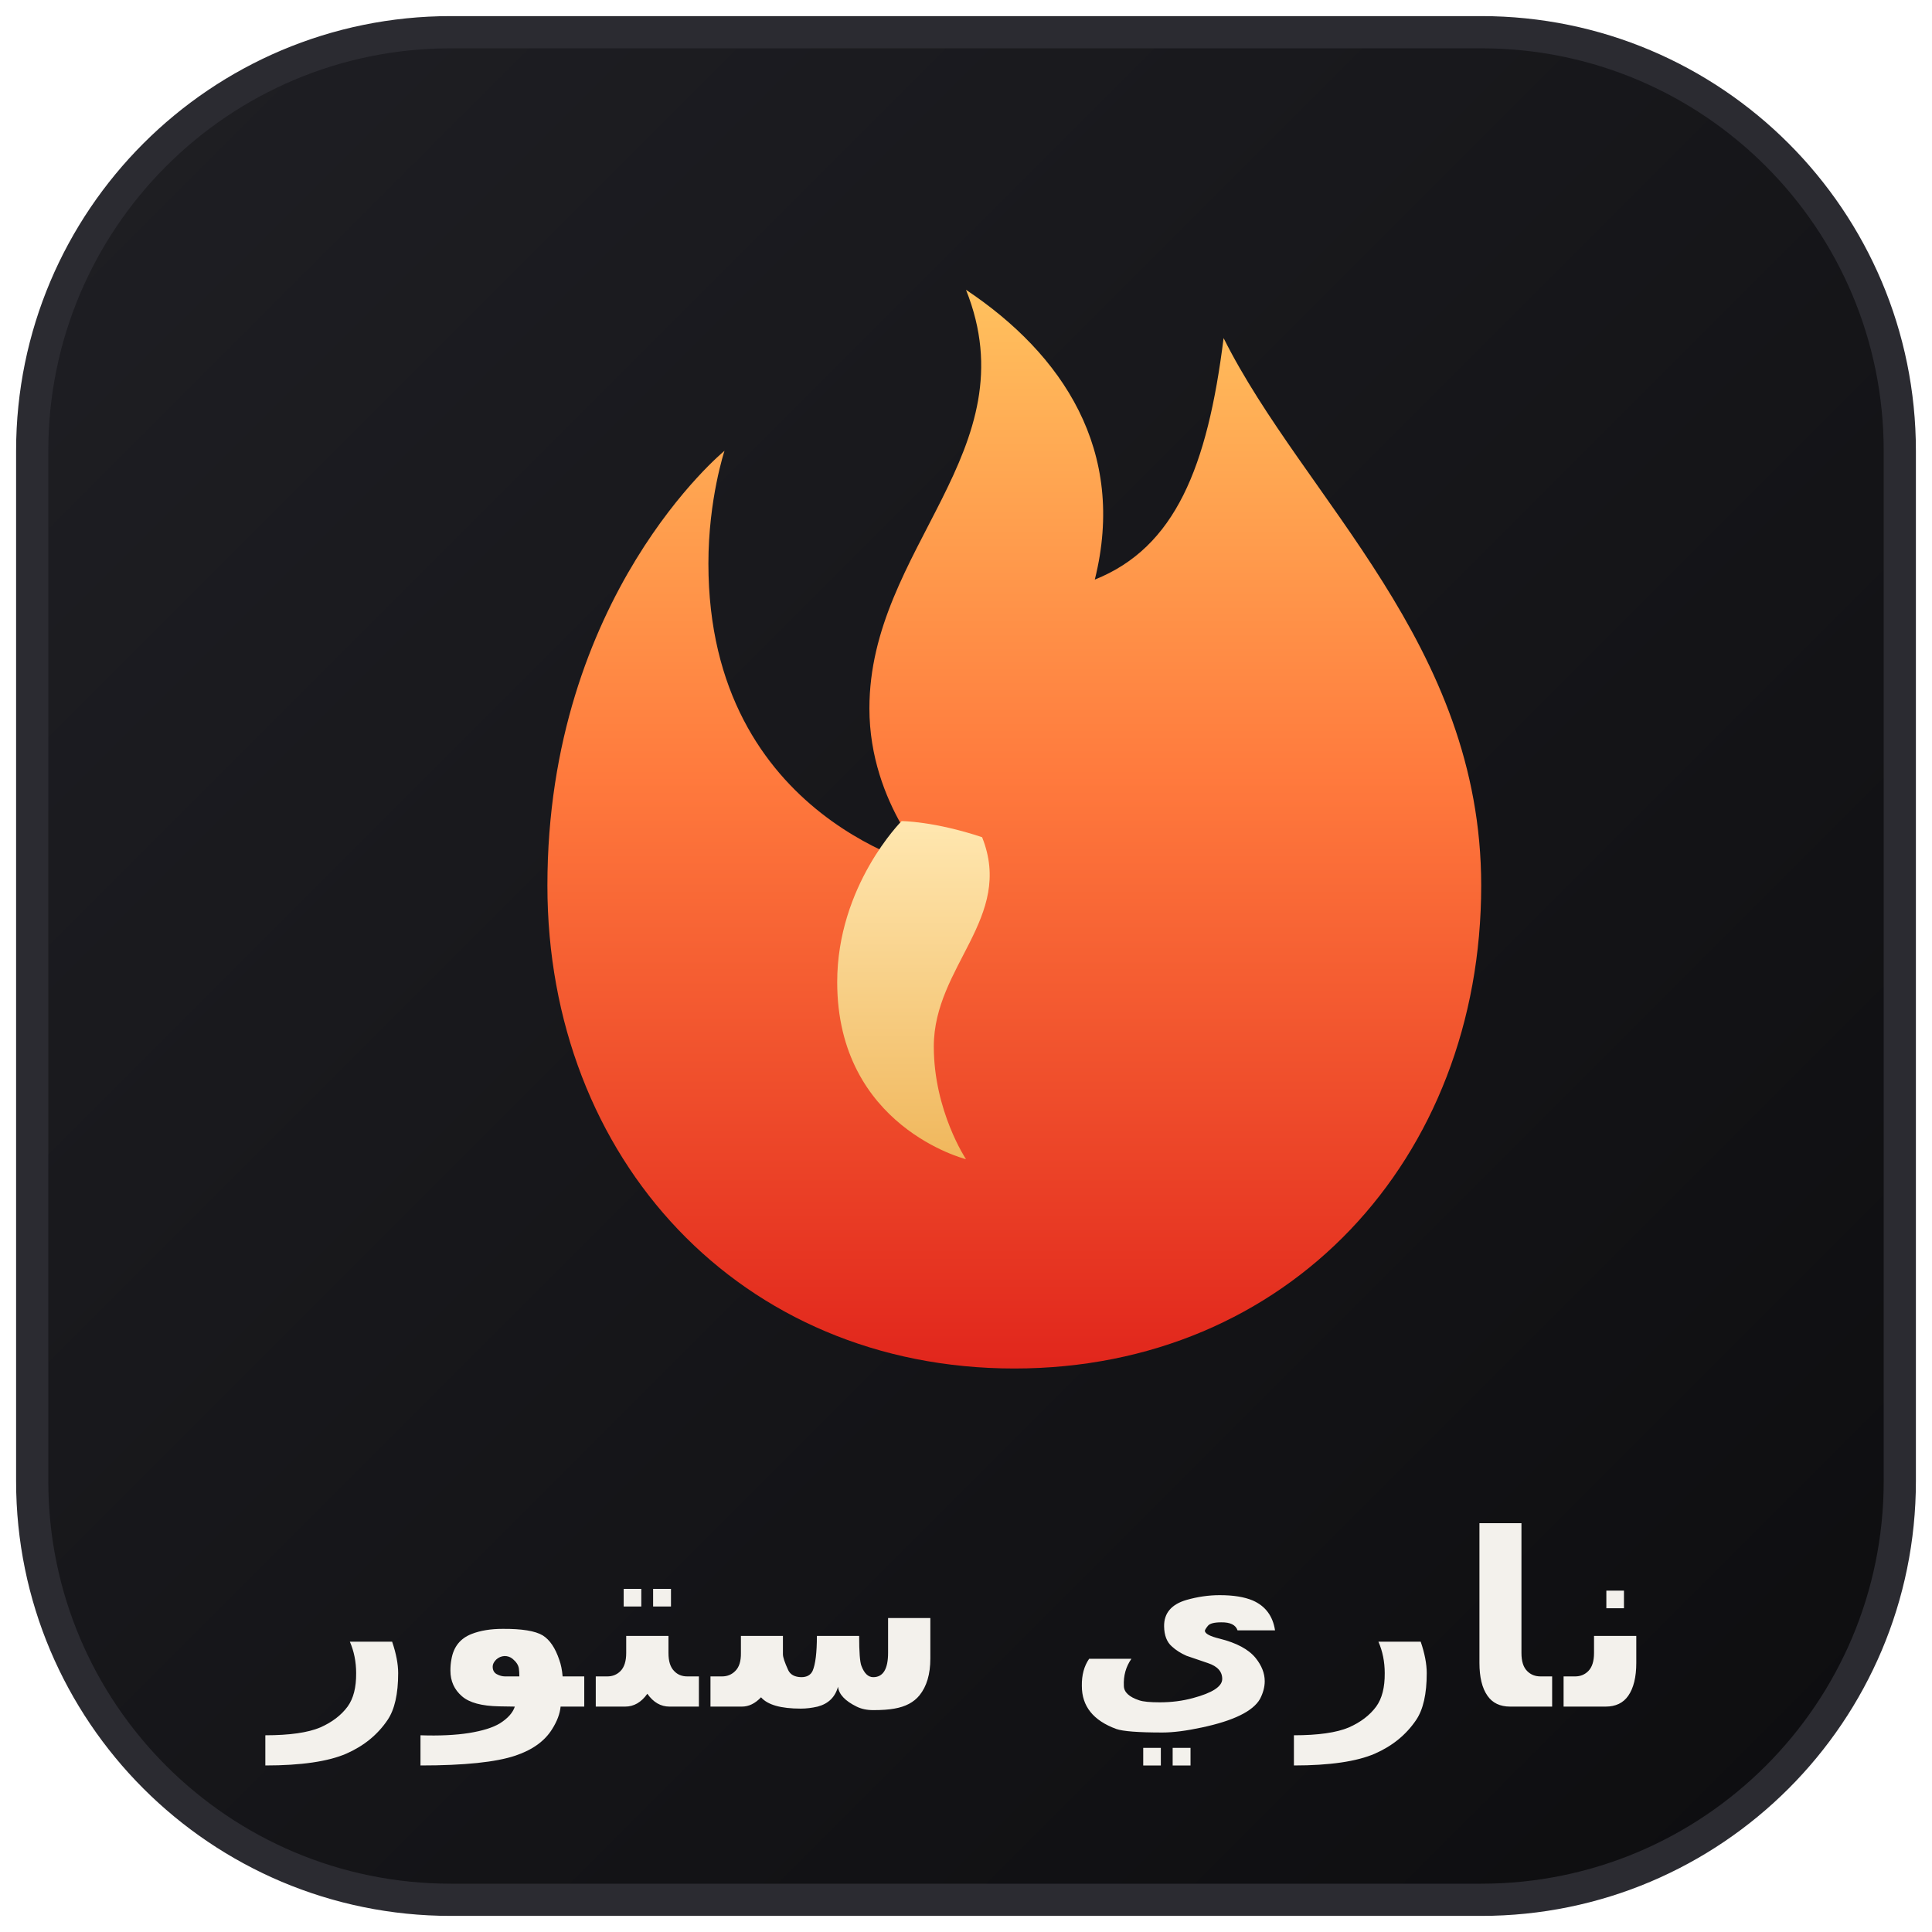
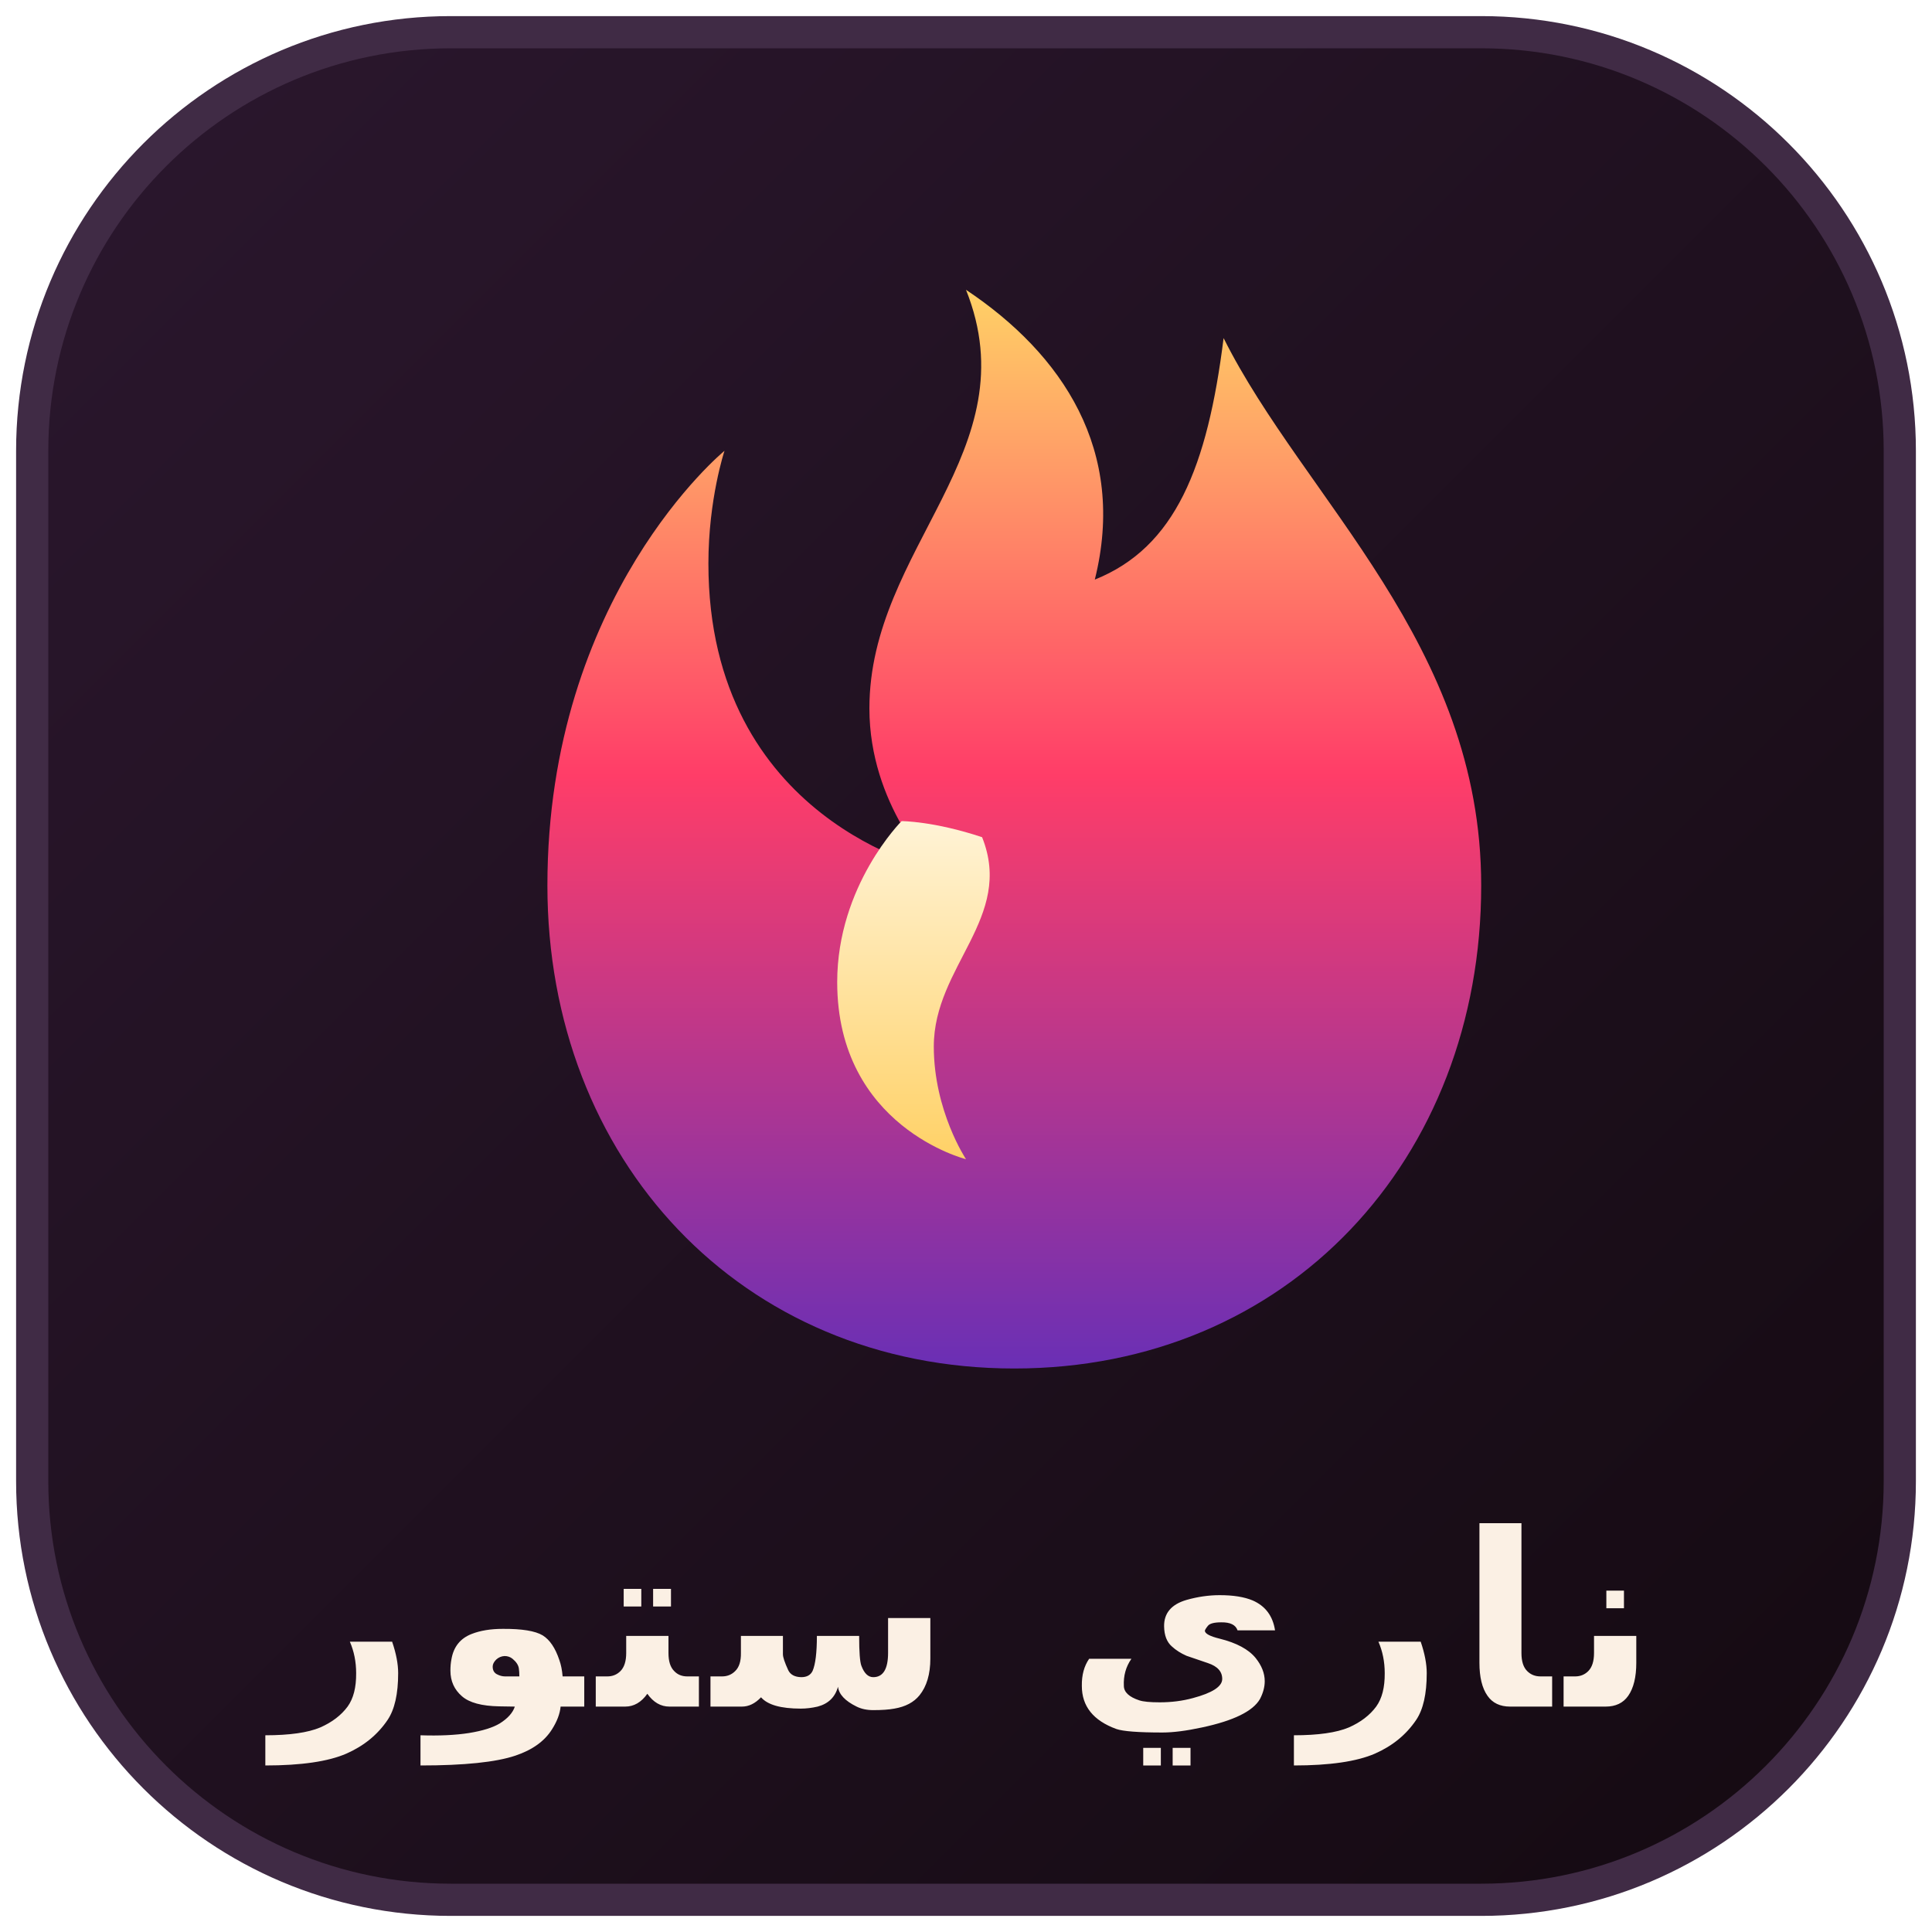
<svg xmlns="http://www.w3.org/2000/svg" viewBox="0 0 120 120" role="img" aria-labelledby="nariLogoTitle">
  <defs>
    <linearGradient id="nariBadge" x1="0" y1="0" x2="1" y2="1">
-       <stop offset="0%" stop-color="#1F1F24" />
-       <stop offset="100%" stop-color="#0D0D0F" />
+       <stop offset="0%" stop-color="#2B172E" />
+       <stop offset="100%" stop-color="#140A11" />
    </linearGradient>
    <linearGradient id="nariFlame" x1="0.5" y1="0" x2="0.5" y2="1">
-       <stop offset="0%" stop-color="#FFC15E" />
-       <stop offset="45%" stop-color="#FF7A3D" />
-       <stop offset="100%" stop-color="#E1261C" />
+       <stop offset="0%" stop-color="#FFD166" />
+       <stop offset="45%" stop-color="#FF3D68" />
+       <stop offset="100%" stop-color="#6A2FB5" />
    </linearGradient>
    <linearGradient id="nariFlameCore" x1="0.5" y1="0" x2="0.5" y2="1">
-       <stop offset="0%" stop-color="#FFE7B0" />
-       <stop offset="100%" stop-color="#F0B75C" />
+       <stop offset="0%" stop-color="#FFF3D6" />
+       <stop offset="100%" stop-color="#FFD166" />
    </linearGradient>
  </defs>
-   <rect x="2" y="2" width="116" height="116" rx="26" fill="url(#nariBadge)" stroke="#2B2B31" stroke-width="2" />
+   <rect x="2" y="2" width="116" height="116" rx="26" fill="url(#nariBadge)" stroke="#402B45" stroke-width="2" />
  <path fill="url(#nariFlame)" d="M60 18c4 10-6 16-6 26 0 6 4 10 4 10s-14-3-14-19c0-4 1-7 1-7s-11 9-11 27c0 17 12 30 29 30s29-13 29-30c0-15-11-24-16-34-1 8-3 13-8 15 2-8-2-14-8-18z" />
  <path fill="url(#nariFlameCore)" d="M61 52c2 5-3 8-3 13 0 4 2 7 2 7s-8-2-8-11c0-6 4-10 4-10s2 0 5 1z" />
-   <text x="60" y="106" text-anchor="middle" font-family="Cairo, Tahoma, sans-serif" font-weight="800" font-size="15" fill="#F3F1EC" letter-spacing="1">ناري ستور</text>
+   <text x="60" y="106" text-anchor="middle" font-family="Cairo, Tahoma, sans-serif" font-weight="800" font-size="15" fill="#FBF0E4" letter-spacing="1">ناري ستور</text>
</svg>
